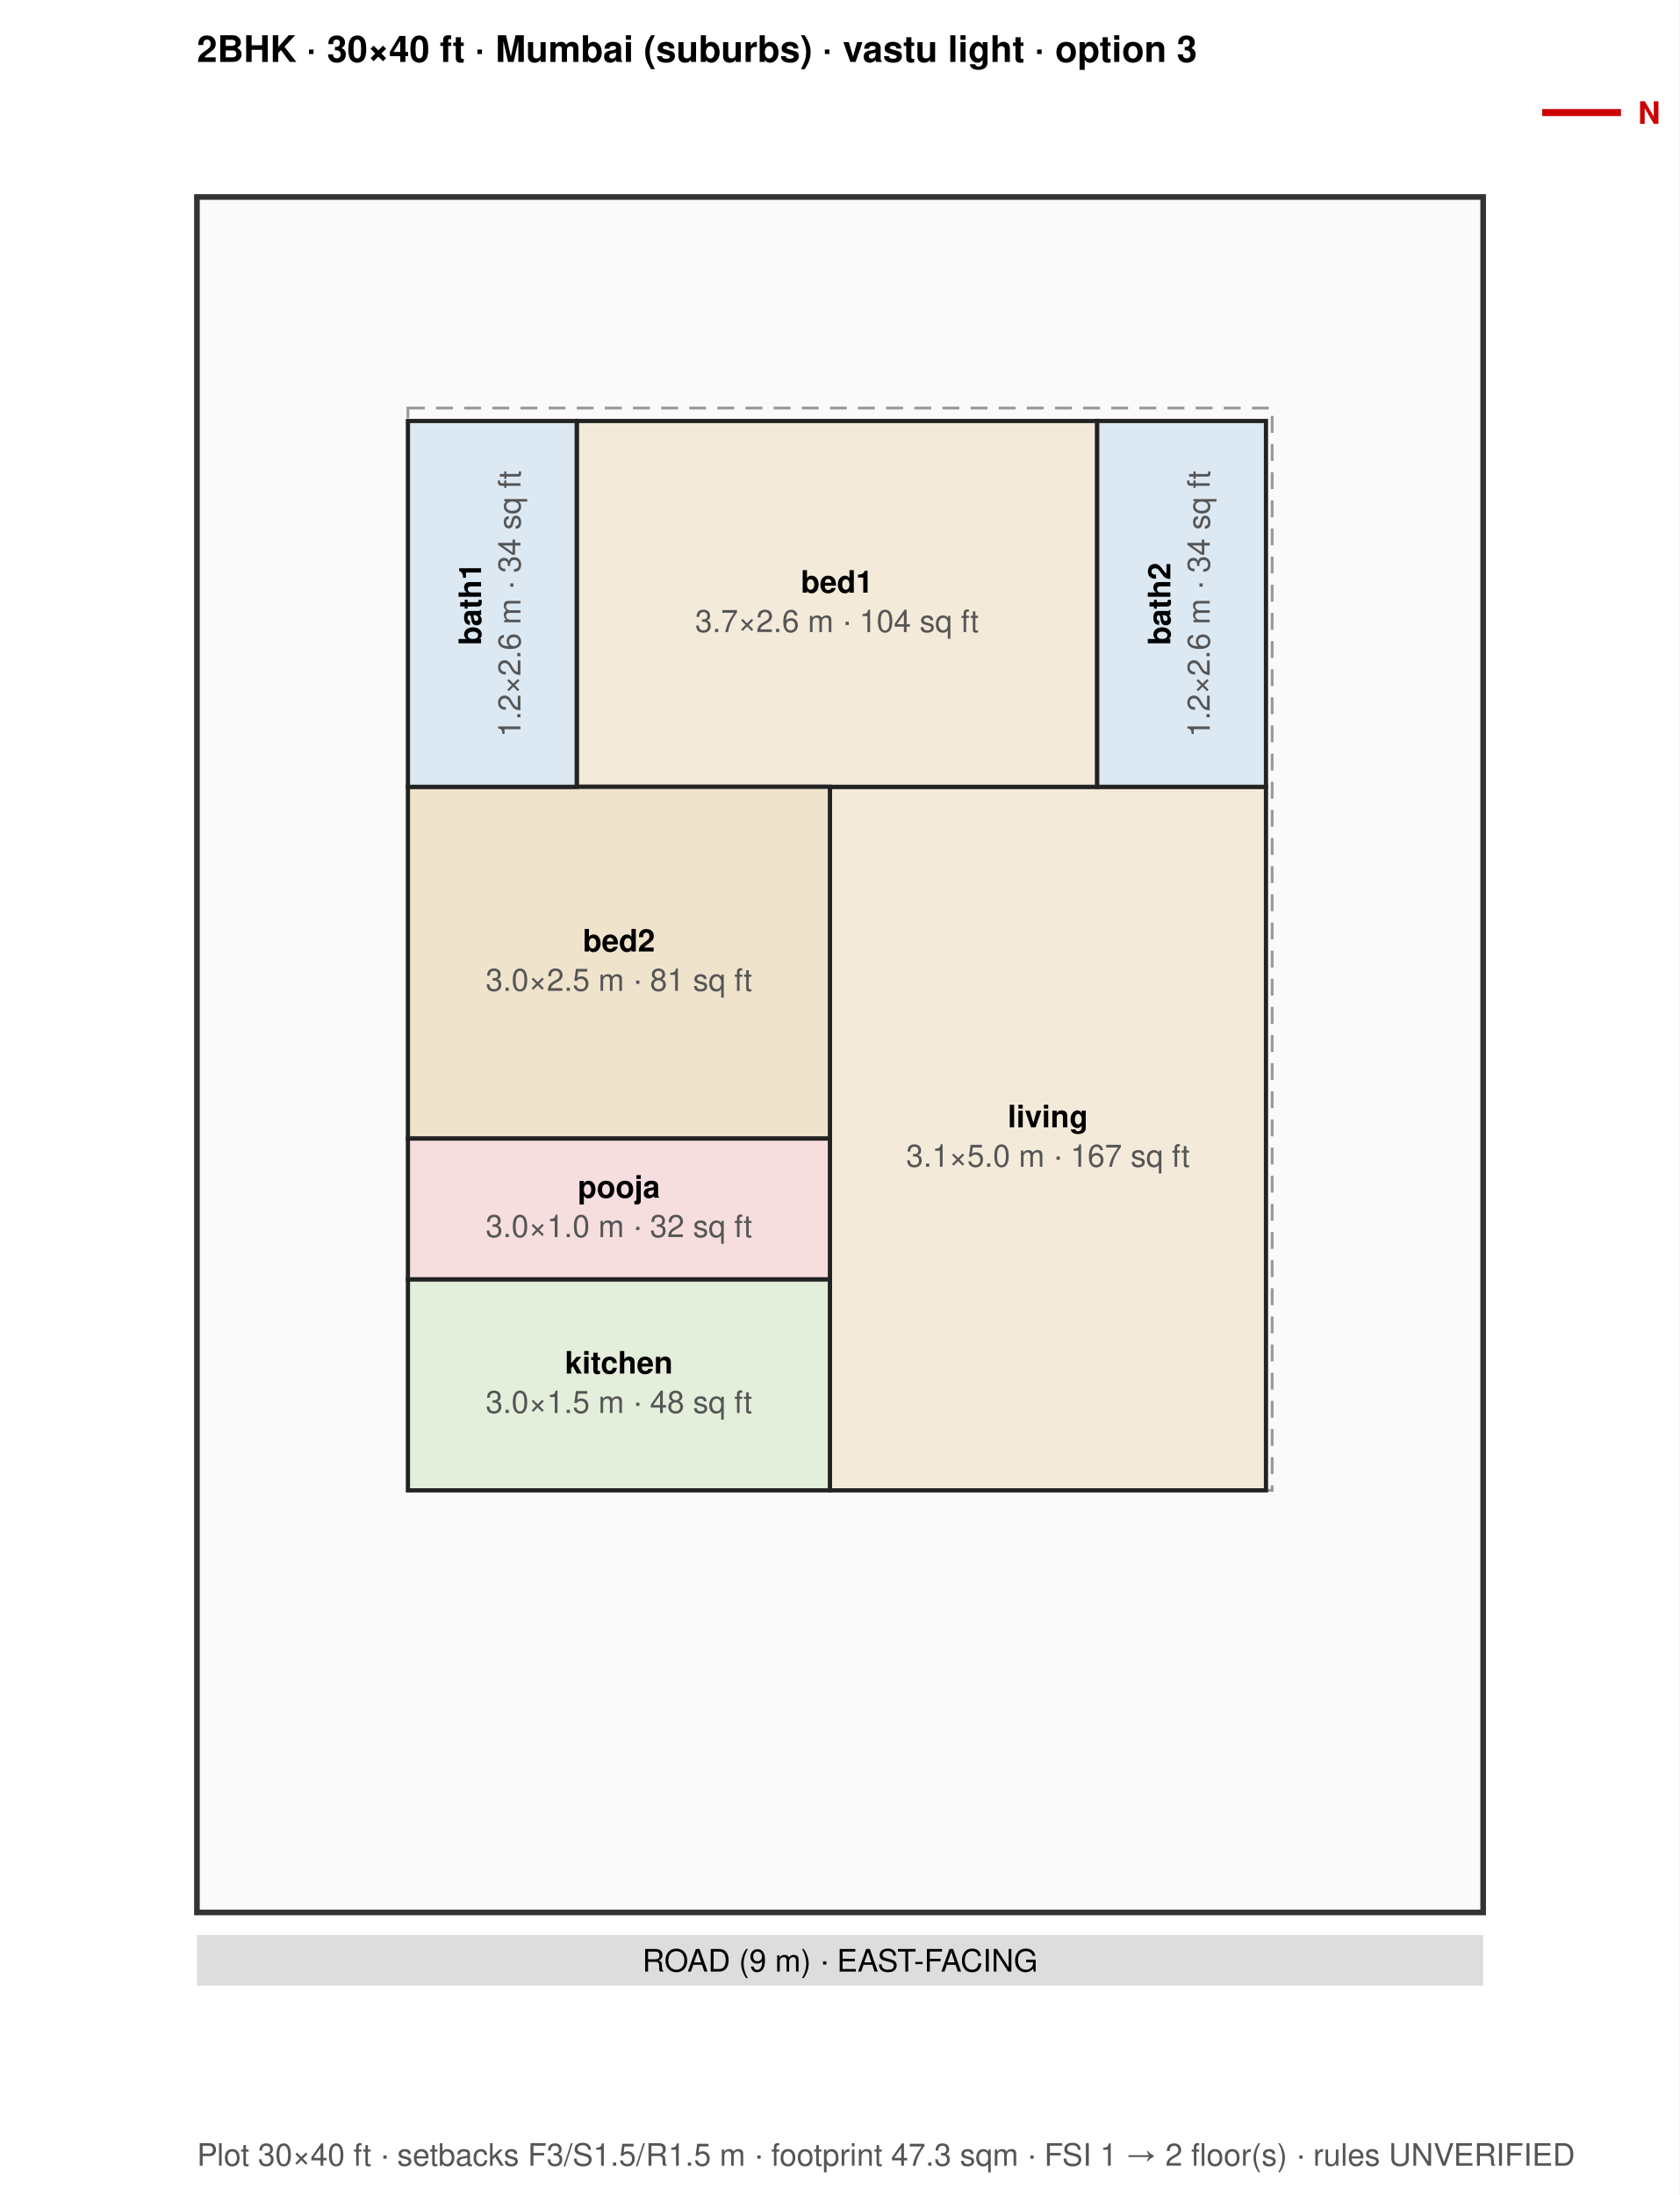
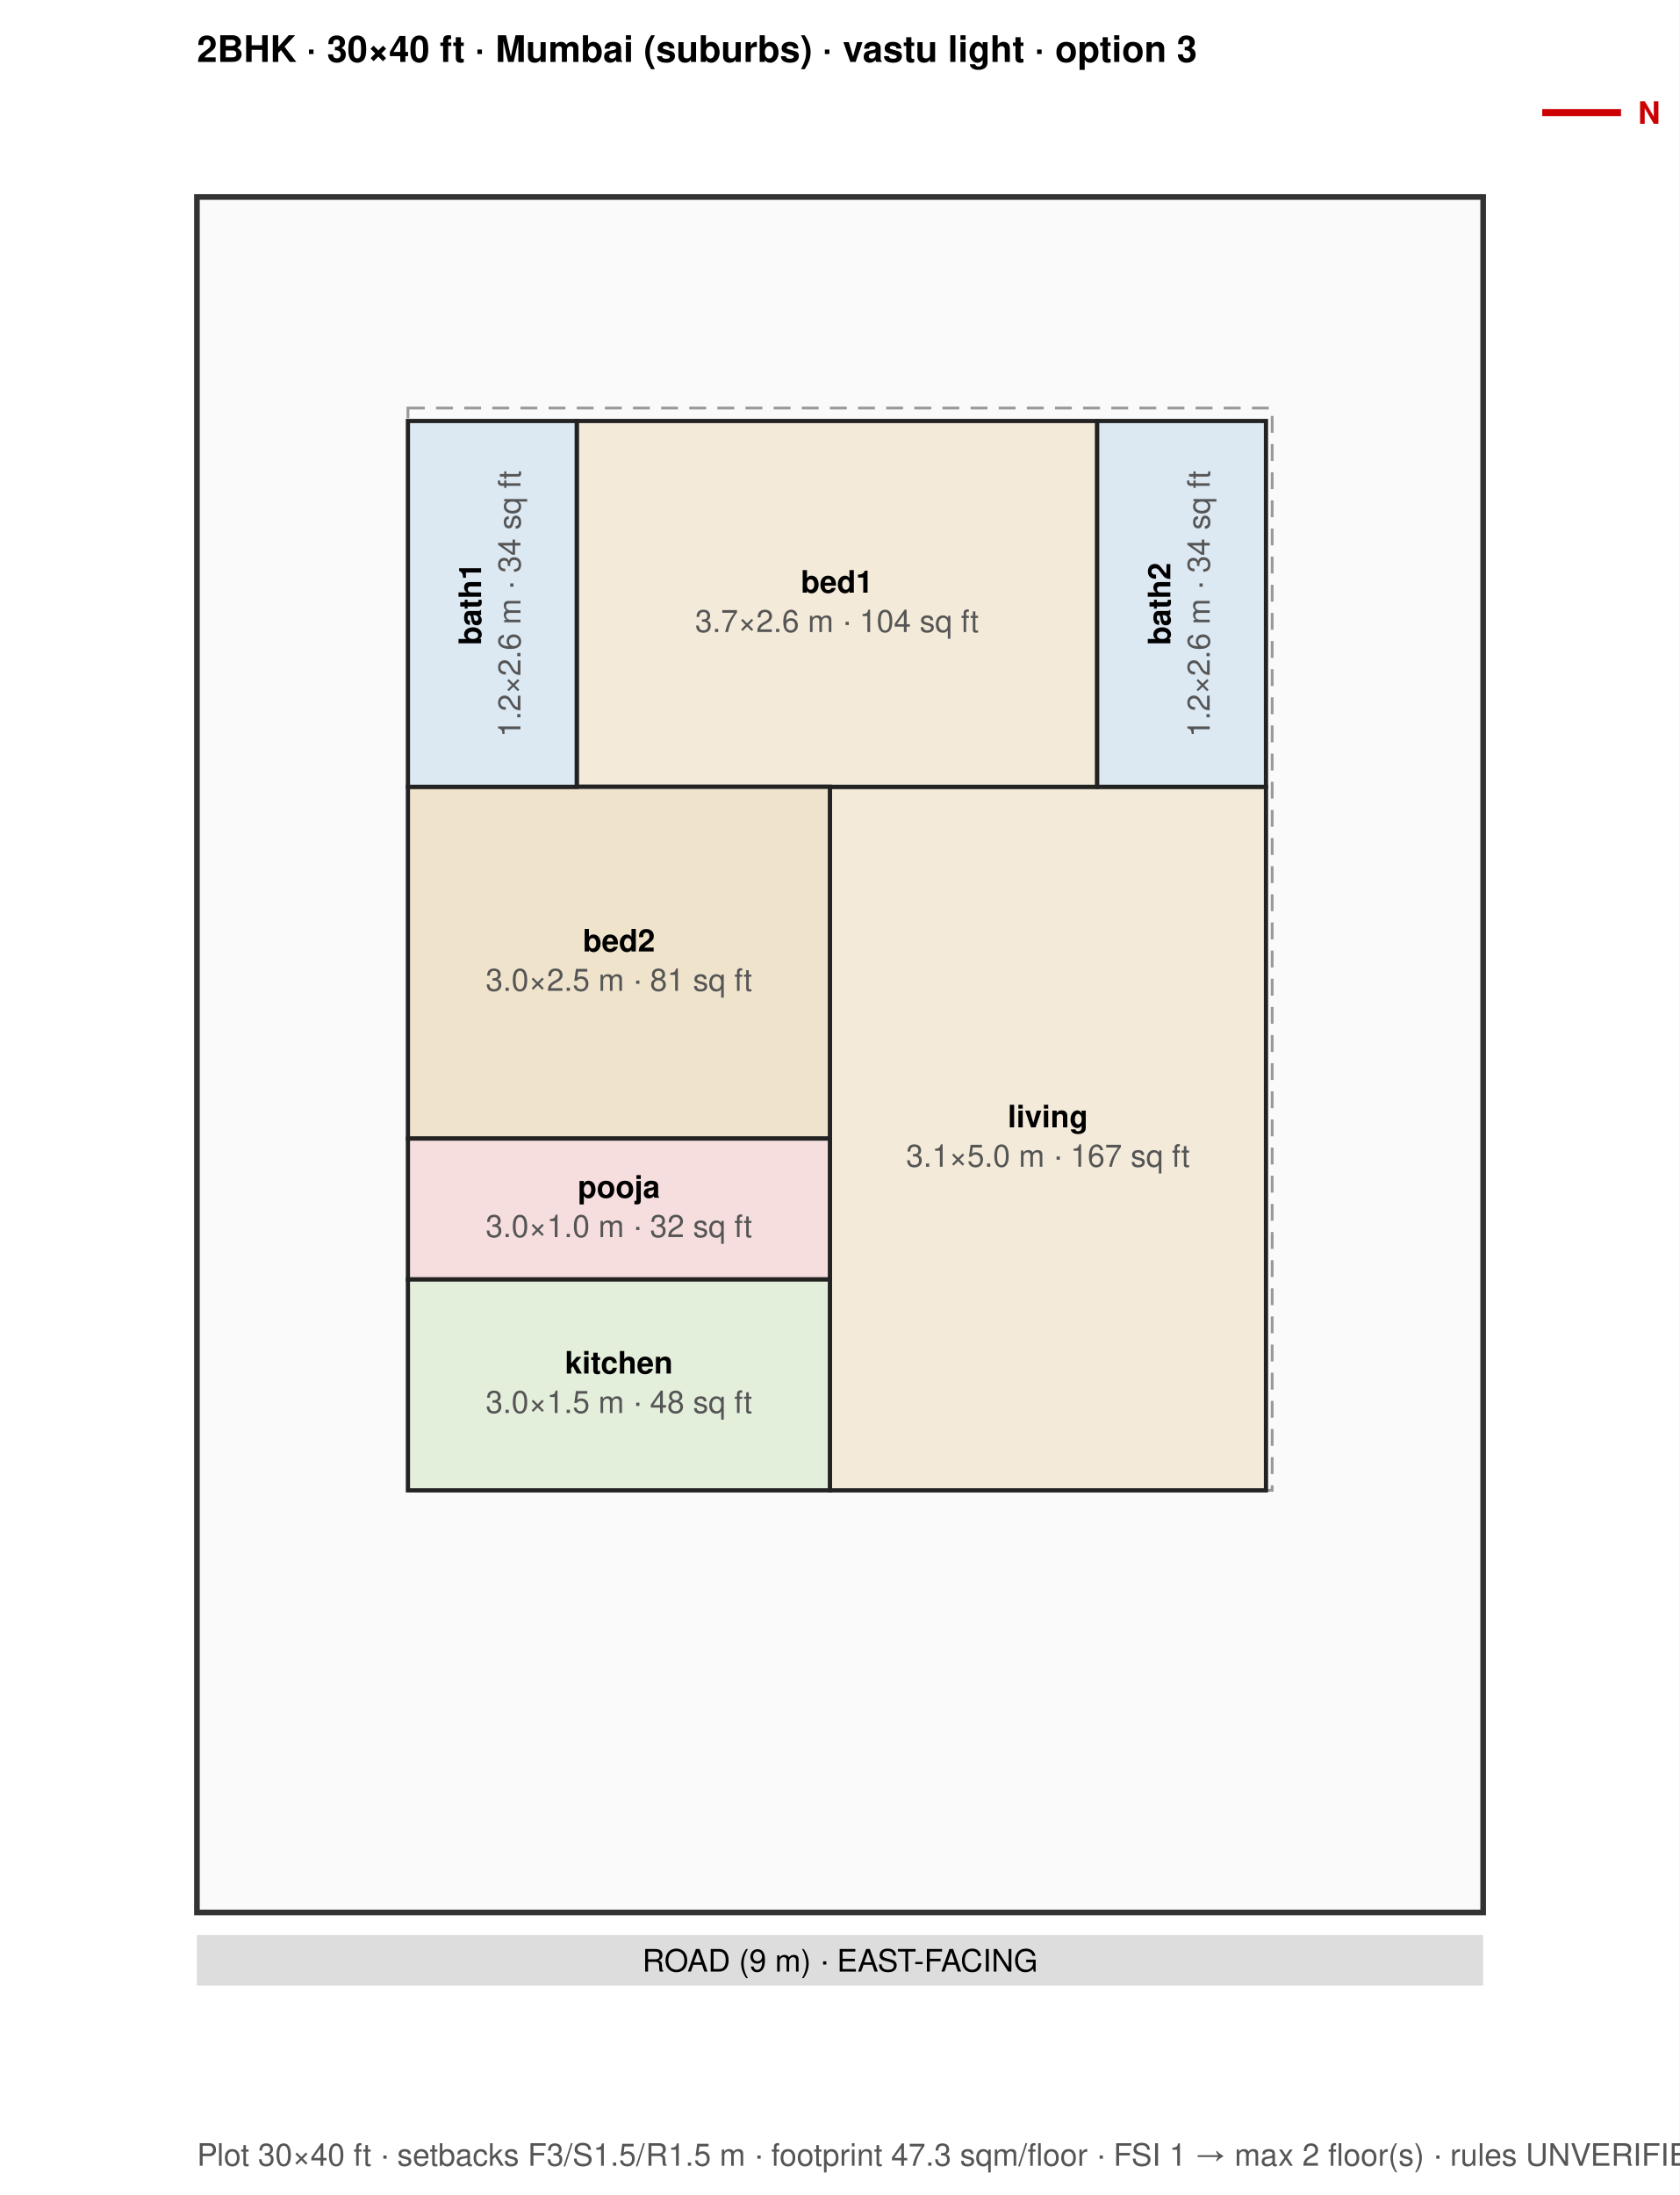
<svg xmlns="http://www.w3.org/2000/svg" viewBox="0 0 597 780" font-family="Helvetica, Arial, sans-serif" font-size="11">
  <rect width="100%" height="100%" fill="#ffffff" />
  <text x="70" y="22" font-size="13" font-weight="bold">2BHK · 30×40 ft · Mumbai (suburbs) · vastu light · option 3</text>
-   <rect x="70" y="70" width="457.2" height="609.6" fill="#fafafa" stroke="#333" stroke-width="2" />
+   <rect x="70.0" y="70" width="457.2" height="609.6" fill="#fafafa" stroke="#333" stroke-width="2" />
  <rect x="145.0" y="145.0" width="307.2" height="384.6" fill="none" stroke="#999" stroke-dasharray="6 4" />
  <rect x="295.0" y="279.6" width="155.0" height="250.0" fill="#f3ead9" stroke="#222" stroke-width="1.5" />
  <g>
    <text x="372.5" y="400.6" text-anchor="middle" font-weight="bold">living</text>
    <text x="372.5" y="414.6" text-anchor="middle" fill="#555">3.1×5.0 m · 167 sq ft</text>
  </g>
  <rect x="145.0" y="454.6" width="150.0" height="75.0" fill="#e3eedb" stroke="#222" stroke-width="1.5" />
  <g>
    <text x="220.0" y="488.1" text-anchor="middle" font-weight="bold">kitchen</text>
    <text x="220.0" y="502.1" text-anchor="middle" fill="#555">3.0×1.5 m · 48 sq ft</text>
  </g>
  <rect x="205.0" y="149.6" width="185.0" height="130.0" fill="#f3ead9" stroke="#222" stroke-width="1.5" />
  <g>
    <text x="297.5" y="210.6" text-anchor="middle" font-weight="bold">bed1</text>
    <text x="297.5" y="224.6" text-anchor="middle" fill="#555">3.7×2.6 m · 104 sq ft</text>
  </g>
  <rect x="145.0" y="279.6" width="150.0" height="125.0" fill="#efe3cc" stroke="#222" stroke-width="1.5" />
  <g>
    <text x="220.0" y="338.1" text-anchor="middle" font-weight="bold">bed2</text>
    <text x="220.0" y="352.1" text-anchor="middle" fill="#555">3.0×2.5 m · 81 sq ft</text>
  </g>
  <rect x="145.0" y="149.6" width="60.0" height="130.0" fill="#dce8f2" stroke="#222" stroke-width="1.5" />
  <g transform="rotate(-90 175.0 214.6)">
    <text x="175.0" y="210.6" text-anchor="middle" font-weight="bold">bath1</text>
    <text x="175.0" y="224.6" text-anchor="middle" fill="#555">1.2×2.6 m · 34 sq ft</text>
  </g>
  <rect x="390.0" y="149.6" width="60.0" height="130.0" fill="#dce8f2" stroke="#222" stroke-width="1.5" />
  <g transform="rotate(-90 420.0 214.6)">
    <text x="420.0" y="210.6" text-anchor="middle" font-weight="bold">bath2</text>
    <text x="420.0" y="224.6" text-anchor="middle" fill="#555">1.2×2.6 m · 34 sq ft</text>
  </g>
  <rect x="145.0" y="404.6" width="150.0" height="50.0" fill="#f6dede" stroke="#222" stroke-width="1.5" />
  <g>
    <text x="220.0" y="425.6" text-anchor="middle" font-weight="bold">pooja</text>
    <text x="220.0" y="439.6" text-anchor="middle" fill="#555">3.0×1.0 m · 32 sq ft</text>
  </g>
-   <rect x="70" y="687.6" width="457.2" height="18" fill="#ddd" />
+   <rect x="70.0" y="687.6" width="457.2" height="18" fill="#ddd" />
  <text x="298.6" y="700.6" text-anchor="middle">ROAD (9 m) · EAST-FACING</text>
  <line x1="548.2" y1="40" x2="576.2" y2="40" stroke="#c00" stroke-width="2.5" />
  <text x="586.2" y="44" text-anchor="middle" fill="#c00" font-weight="bold">N</text>
-   <text x="70" y="769.6" fill="#555">Plot 30×40 ft · setbacks F3/S1.5/R1.5 m · footprint 47.3 sqm · FSI 1 → 2 floor(s) · rules UNVERIFIED</text>
+   <text x="70" y="769.6" fill="#555">Plot 30×40 ft · setbacks F3/S1.5/R1.5 m · footprint 47.3 sqm/floor · FSI 1 → max 2 floor(s) · rules UNVERIFIED</text>
</svg>
